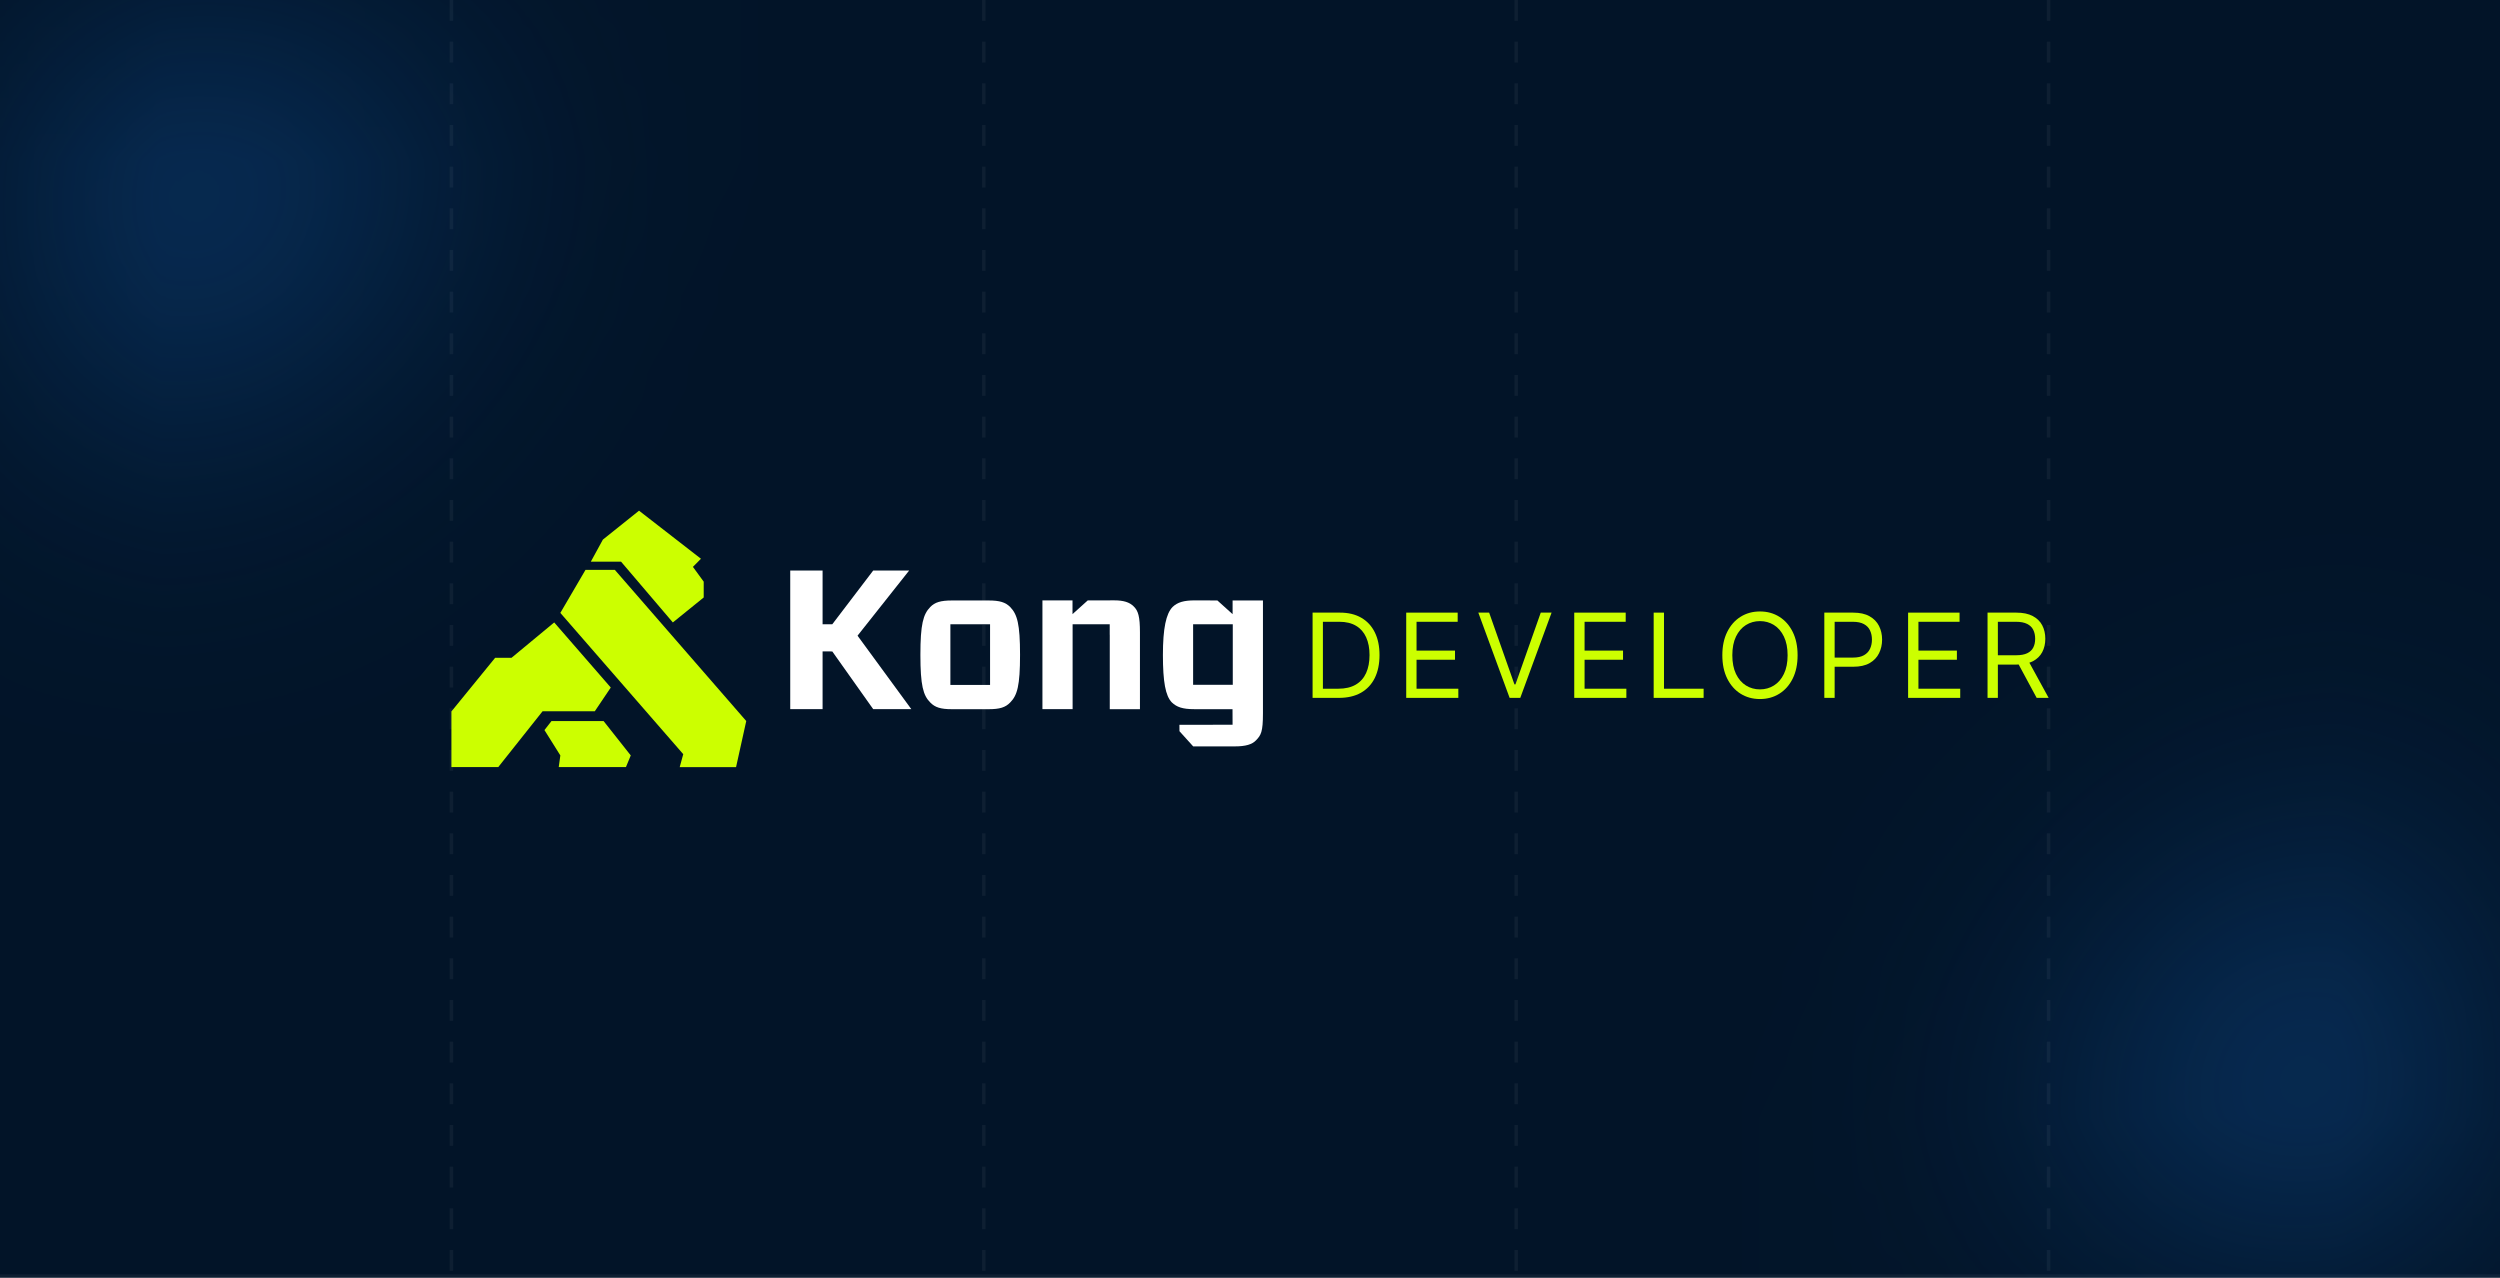
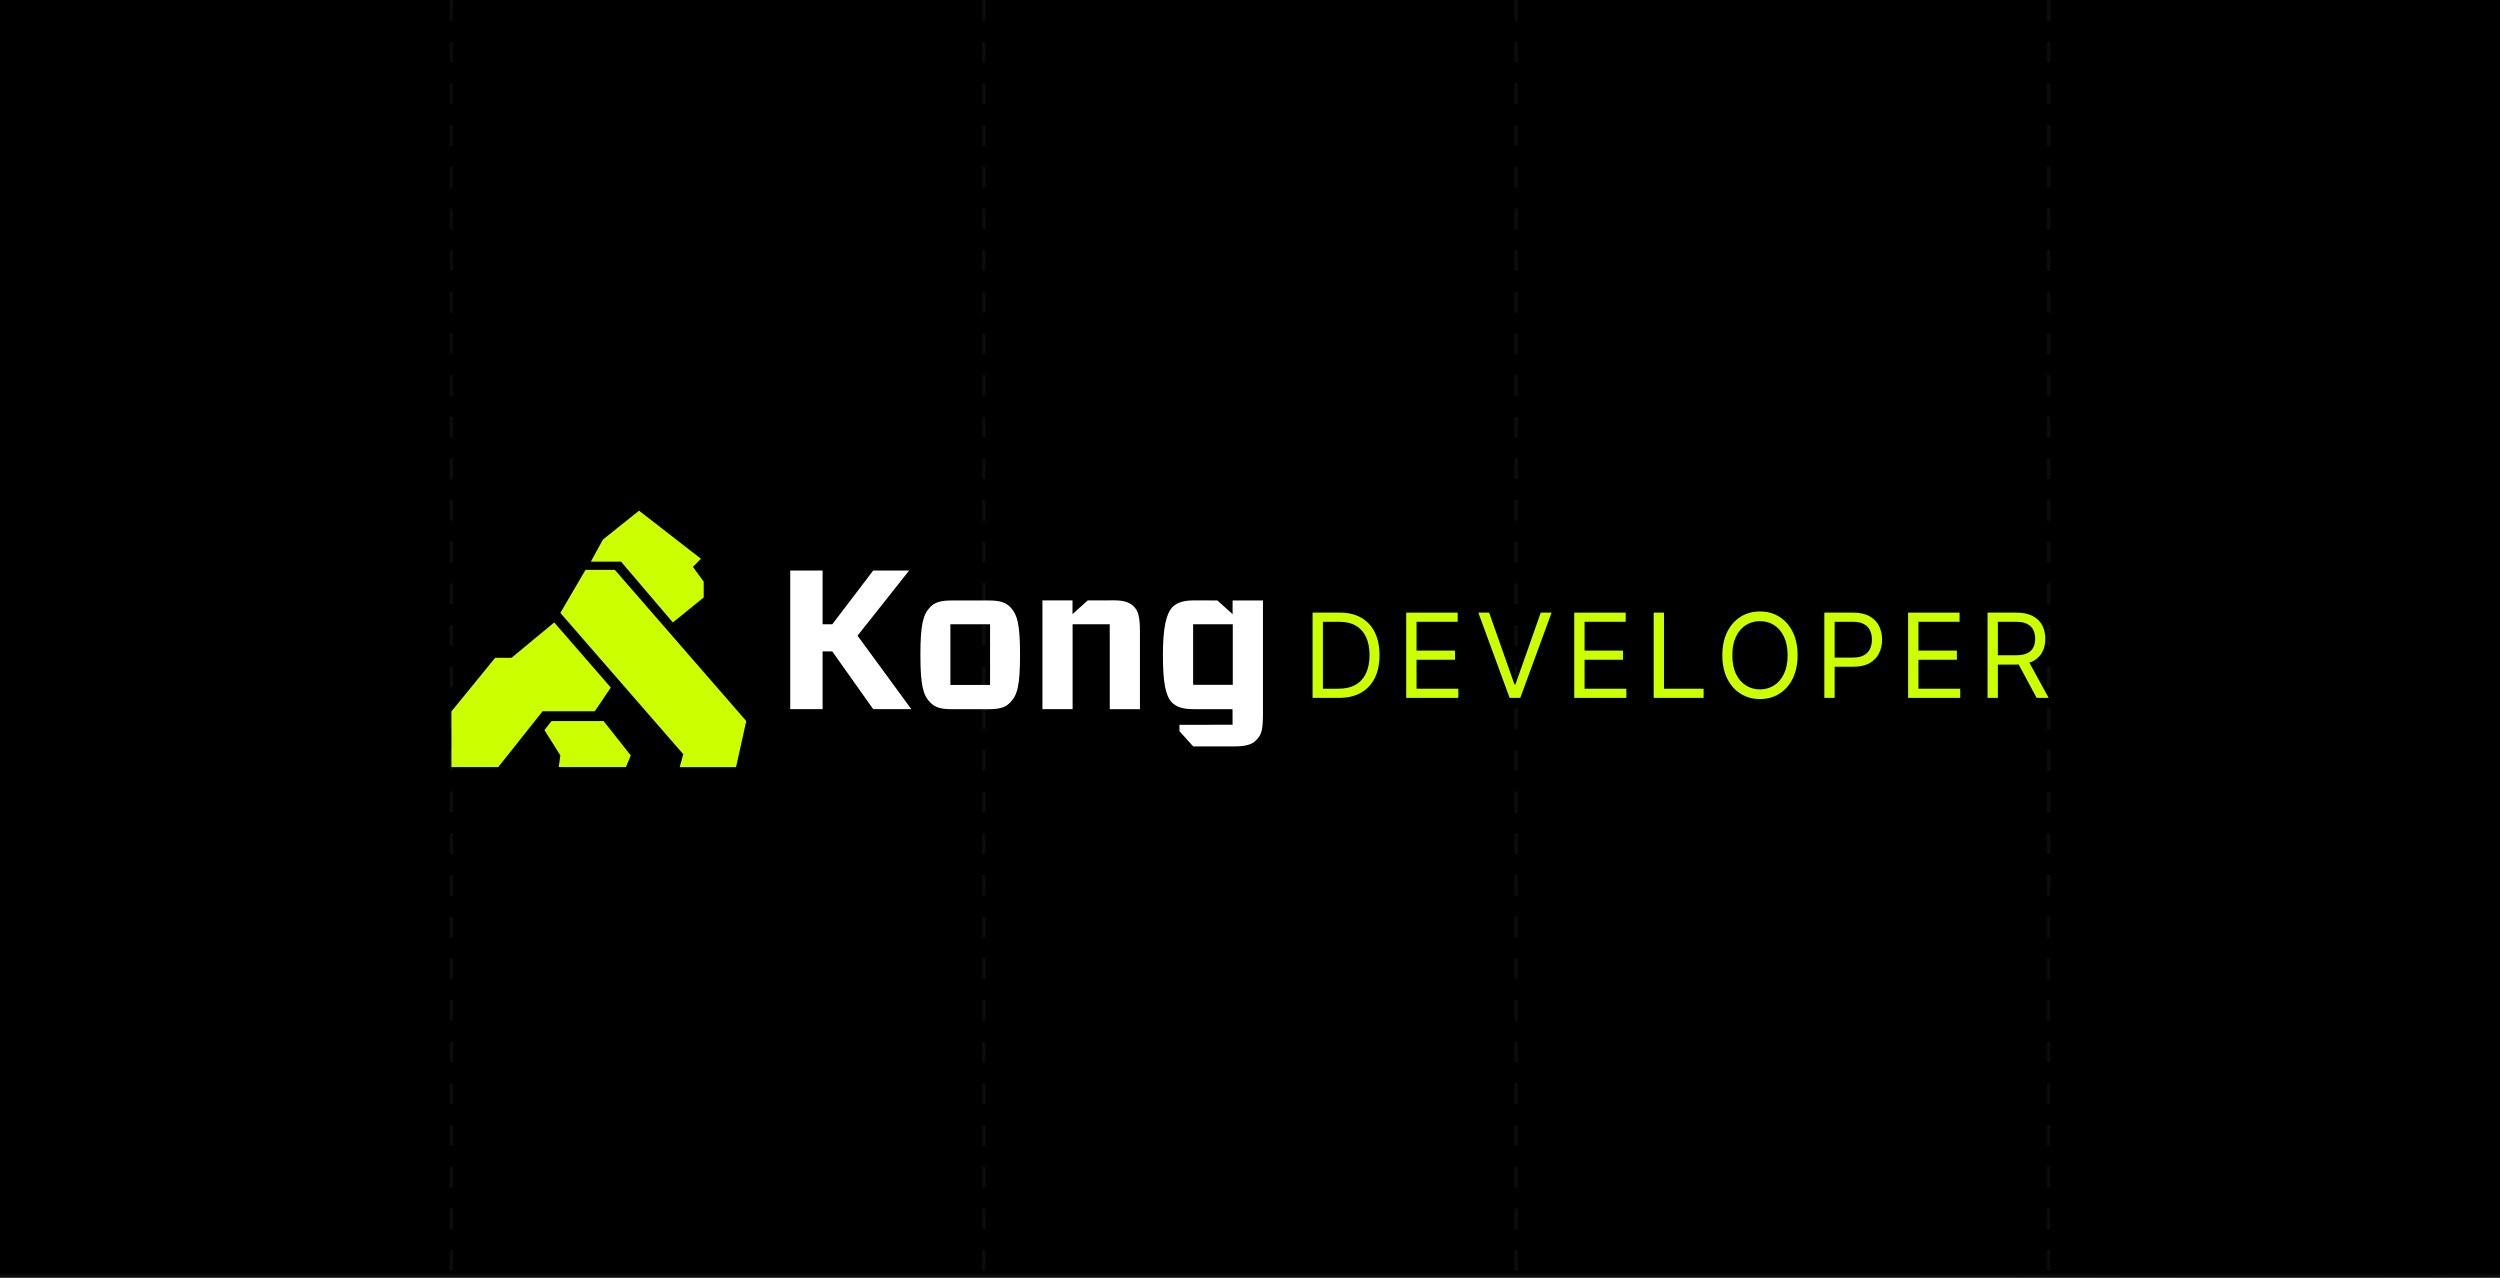
<svg xmlns="http://www.w3.org/2000/svg" width="720" height="368" viewBox="0 0 720 368" fill="none">
  <mask id="path-1-inside-1_9203_17225" fill="white">
    <path d="M0 0H720V368H0V0Z" />
  </mask>
-   <path d="M0 0H720V368H0V0Z" fill="#021428" />
+   <path d="M0 0H720V368H0V0Z" fill="#000000" />
  <path d="M720 368V367H0V368V369H720V368Z" fill="white" fill-opacity="0.05" mask="url(#path-1-inside-1_9203_17225)" />
  <path d="M590 0V368" stroke="white" stroke-opacity="0.05" stroke-dasharray="6 6" />
  <path d="M436.667 0V368" stroke="white" stroke-opacity="0.05" stroke-dasharray="6 6" />
  <path d="M283.333 0V368" stroke="white" stroke-opacity="0.05" stroke-dasharray="6 6" />
  <path d="M130 0V368" stroke="white" stroke-opacity="0.05" stroke-dasharray="6 6" />
  <g clip-path="url(#clip0_9203_17225)">
    <g filter="url(#filter0_f_9203_17225)">
-       <path d="M720 248C704.241 248 688.637 251.104 674.078 257.134C659.519 263.165 646.29 272.004 635.147 283.147C624.004 294.29 615.165 307.519 609.134 322.078C603.104 336.637 600 352.241 600 368L720 368L720 248Z" fill="#1880F0" fill-opacity="0.4" />
+       <path d="M720 248C704.241 248 688.637 251.104 674.078 257.134C659.519 263.165 646.29 272.004 635.147 283.147C624.004 294.29 615.165 307.519 609.134 322.078C603.104 336.637 600 352.241 600 368L720 368L720 248Z" fill="#000000" fill-opacity="0.4" />
    </g>
    <g filter="url(#filter1_f_9203_17225)">
-       <path d="M0 120C15.759 120 31.363 116.896 45.922 110.866C60.481 104.835 73.71 95.996 84.853 84.853C95.996 73.71 104.835 60.481 110.866 45.922C116.896 31.363 120 15.759 120 0L8.71931e-06 1.74386e-05L0 120Z" fill="#1880F0" fill-opacity="0.4" />
+       <path d="M0 120C15.759 120 31.363 116.896 45.922 110.866C60.481 104.835 73.71 95.996 84.853 84.853C95.996 73.71 104.835 60.481 110.866 45.922C116.896 31.363 120 15.759 120 0L8.71931e-06 1.74386e-05L0 120Z" fill="#000000" fill-opacity="0.4" />
    </g>
  </g>
  <path fill-rule="evenodd" clip-rule="evenodd" d="M273.71 197.261H285.138V179.794H273.71V197.261ZM274.11 204.247C270.929 204.247 269.276 203.732 267.915 202.316C265.87 200.268 265.076 197.421 265.076 188.597C265.076 179.773 265.87 176.926 267.915 174.819C269.225 173.454 270.929 172.938 274.11 172.938H284.738C287.919 172.938 289.571 173.454 290.933 174.819C292.978 176.926 293.772 179.714 293.772 188.597C293.772 197.479 292.978 200.268 290.933 202.316C289.571 203.739 287.919 204.247 284.738 204.247H274.11Z" fill="white" />
  <path fill-rule="evenodd" clip-rule="evenodd" d="M319.613 182.808C319.613 182.917 319.613 183.026 319.613 183.142V204.24H328.305V182.118C328.305 177.528 327.795 175.88 326.485 174.63C325.291 173.439 323.58 172.902 320.909 172.902L313.265 172.924L308.883 176.867V172.924H305.95H300.221V204.233H308.912V179.78H319.599V182.793L319.613 182.808Z" fill="white" />
  <path fill-rule="evenodd" clip-rule="evenodd" d="M251.485 164.31H261.837L246.972 183.076L262.463 204.239H251.485L239.7 187.615L236.905 187.601V204.239H227.587V164.31H236.905V179.786H239.7L251.485 164.31Z" fill="white" />
  <path fill-rule="evenodd" clip-rule="evenodd" d="M354.988 172.932V176.876L350.606 172.932L344.083 172.91C340.96 172.91 339.126 173.448 337.706 174.806C335.828 176.73 334.918 180.943 334.918 188.655C334.918 196.368 335.661 200.406 337.474 202.28C338.893 203.638 340.582 204.241 343.938 204.241H354.966L354.981 208.722L339.672 208.751L339.687 210.588L343.639 214.961H355.607C358.788 214.961 360.608 214.394 361.743 213.203C363.163 211.729 363.73 210.814 363.73 205.432V172.939H354.981L354.988 172.932ZM355.046 197.225H343.617V179.788H355.039V197.225H355.046Z" fill="white" />
  <path fill-rule="evenodd" clip-rule="evenodd" d="M156.801 210.261L158.829 207.669H173.837L181.66 217.566L180.269 220.924H160.915L161.379 217.566L156.801 210.261Z" fill="#CCFF00" />
  <path fill-rule="evenodd" clip-rule="evenodd" d="M161.378 176.516L168.625 164.119H177.07L214.92 207.655L211.986 220.925H195.755L196.774 217.2L161.378 176.516Z" fill="#CCFF00" />
  <path fill-rule="evenodd" clip-rule="evenodd" d="M170.159 161.762L173.629 155.407L184.039 147.075L201.875 160.922L199.562 163.26L202.667 167.516V172.072L193.779 179.265L178.864 161.762H170.159Z" fill="#CCFF00" />
  <path fill-rule="evenodd" clip-rule="evenodd" d="M142.603 189.446H147.317L159.611 179.263L175.903 198.009L171.308 204.837H156.269L145.885 217.913L143.498 220.921H130.01V204.894L142.603 189.446Z" fill="#CCFF00" />
  <path d="M572.412 200.988V176.437H580.707C582.625 176.437 584.2 176.764 585.431 177.42C586.661 178.067 587.572 178.958 588.164 180.093C588.755 181.228 589.051 182.518 589.051 183.965C589.051 185.412 588.755 186.694 588.164 187.813C587.572 188.932 586.665 189.811 585.443 190.451C584.22 191.082 582.657 191.398 580.755 191.398H574.042V188.712H580.659C581.97 188.712 583.025 188.52 583.824 188.137C584.631 187.753 585.215 187.21 585.574 186.506C585.942 185.795 586.126 184.948 586.126 183.965C586.126 182.982 585.942 182.123 585.574 181.388C585.207 180.652 584.619 180.085 583.812 179.685C583.005 179.278 581.938 179.074 580.611 179.074H575.385V200.988H572.412ZM583.968 189.959L590.01 200.988H586.557L580.611 189.959H583.968Z" fill="#CCFF00" />
  <path d="M549.536 200.988V176.437H564.353V179.074H552.509V187.37H563.586V190.007H552.509V198.351H564.545V200.988H549.536Z" fill="#CCFF00" />
  <path d="M525.405 200.988V176.437H533.7C535.627 176.437 537.201 176.784 538.424 177.479C539.655 178.167 540.566 179.098 541.157 180.273C541.748 181.448 542.044 182.758 542.044 184.205C542.044 185.651 541.748 186.966 541.157 188.149C540.574 189.332 539.671 190.275 538.448 190.978C537.225 191.673 535.659 192.021 533.748 192.021H527.802V189.384H533.653C534.971 189.384 536.03 189.156 536.829 188.7C537.629 188.245 538.208 187.629 538.568 186.854C538.935 186.071 539.119 185.188 539.119 184.205C539.119 183.222 538.935 182.343 538.568 181.567C538.208 180.792 537.625 180.185 536.817 179.745C536.01 179.298 534.939 179.074 533.605 179.074H528.378V200.988H525.405Z" fill="#CCFF00" />
  <path d="M517.707 188.711C517.707 191.301 517.24 193.539 516.304 195.425C515.369 197.311 514.087 198.765 512.456 199.788C510.826 200.811 508.964 201.323 506.87 201.323C504.776 201.323 502.914 200.811 501.283 199.788C499.653 198.765 498.37 197.311 497.435 195.425C496.5 193.539 496.033 191.301 496.033 188.711C496.033 186.122 496.5 183.884 497.435 181.998C498.37 180.112 499.653 178.658 501.283 177.635C502.914 176.612 504.776 176.1 506.87 176.1C508.964 176.1 510.826 176.612 512.456 177.635C514.087 178.658 515.369 180.112 516.304 181.998C517.24 183.884 517.707 186.122 517.707 188.711ZM514.83 188.711C514.83 186.586 514.474 184.791 513.763 183.329C513.06 181.866 512.105 180.759 510.898 180.008C509.699 179.257 508.356 178.881 506.87 178.881C505.383 178.881 504.037 179.257 502.83 180.008C501.631 180.759 500.676 181.866 499.965 183.329C499.261 184.791 498.91 186.586 498.91 188.711C498.91 190.837 499.261 192.632 499.965 194.094C500.676 195.557 501.631 196.664 502.83 197.415C504.037 198.166 505.383 198.542 506.87 198.542C508.356 198.542 509.699 198.166 510.898 197.415C512.105 196.664 513.06 195.557 513.763 194.094C514.474 192.632 514.83 190.837 514.83 188.711Z" fill="#CCFF00" />
  <path d="M476.256 200.988V176.437H479.229V198.351H490.642V200.988H476.256Z" fill="#CCFF00" />
  <path d="M453.383 200.988V176.437H468.2V179.074H456.356V187.37H467.433V190.007H456.356V198.351H468.392V200.988H453.383Z" fill="#CCFF00" />
  <path d="M428.873 176.437L436.162 197.104H436.45L443.738 176.437H446.855L437.84 200.988H434.771L425.756 176.437H428.873Z" fill="#CCFF00" />
  <path d="M404.991 200.988V176.437H419.808V179.074H407.964V187.37H419.041V190.007H407.964V198.351H420V200.988H404.991Z" fill="#CCFF00" />
  <path d="M385.601 200.988H378.024V176.437H385.937C388.318 176.437 390.356 176.928 392.05 177.911C393.745 178.886 395.043 180.289 395.946 182.119C396.85 183.941 397.301 186.123 397.301 188.664C397.301 191.222 396.846 193.424 395.934 195.27C395.023 197.108 393.697 198.522 391.954 199.513C390.212 200.496 388.094 200.988 385.601 200.988ZM380.997 198.351H385.409C387.439 198.351 389.121 197.959 390.456 197.176C391.791 196.393 392.786 195.278 393.441 193.831C394.096 192.385 394.424 190.662 394.424 188.664C394.424 186.682 394.1 184.976 393.453 183.545C392.806 182.107 391.839 181.004 390.552 180.237C389.265 179.461 387.663 179.074 385.745 179.074H380.997V198.351Z" fill="#CCFF00" />
  <defs>
    <filter id="filter0_f_9203_17225" x="501.714" y="149.714" width="316.571" height="316.571" filterUnits="userSpaceOnUse" color-interpolation-filters="sRGB">
      <feFlood flood-opacity="0" result="BackgroundImageFix" />
      <feBlend mode="normal" in="SourceGraphic" in2="BackgroundImageFix" result="shape" />
      <feGaussianBlur stdDeviation="49.143" result="effect1_foregroundBlur_9203_17225" />
    </filter>
    <filter id="filter1_f_9203_17225" x="-98.286" y="-98.286" width="316.571" height="316.571" filterUnits="userSpaceOnUse" color-interpolation-filters="sRGB">
      <feFlood flood-opacity="0" result="BackgroundImageFix" />
      <feBlend mode="normal" in="SourceGraphic" in2="BackgroundImageFix" result="shape" />
      <feGaussianBlur stdDeviation="49.143" result="effect1_foregroundBlur_9203_17225" />
    </filter>
    <clipPath id="clip0_9203_17225">
      <rect width="720" height="368" fill="white" transform="matrix(-1 0 0 -1 720 368)" />
    </clipPath>
  </defs>
</svg>
